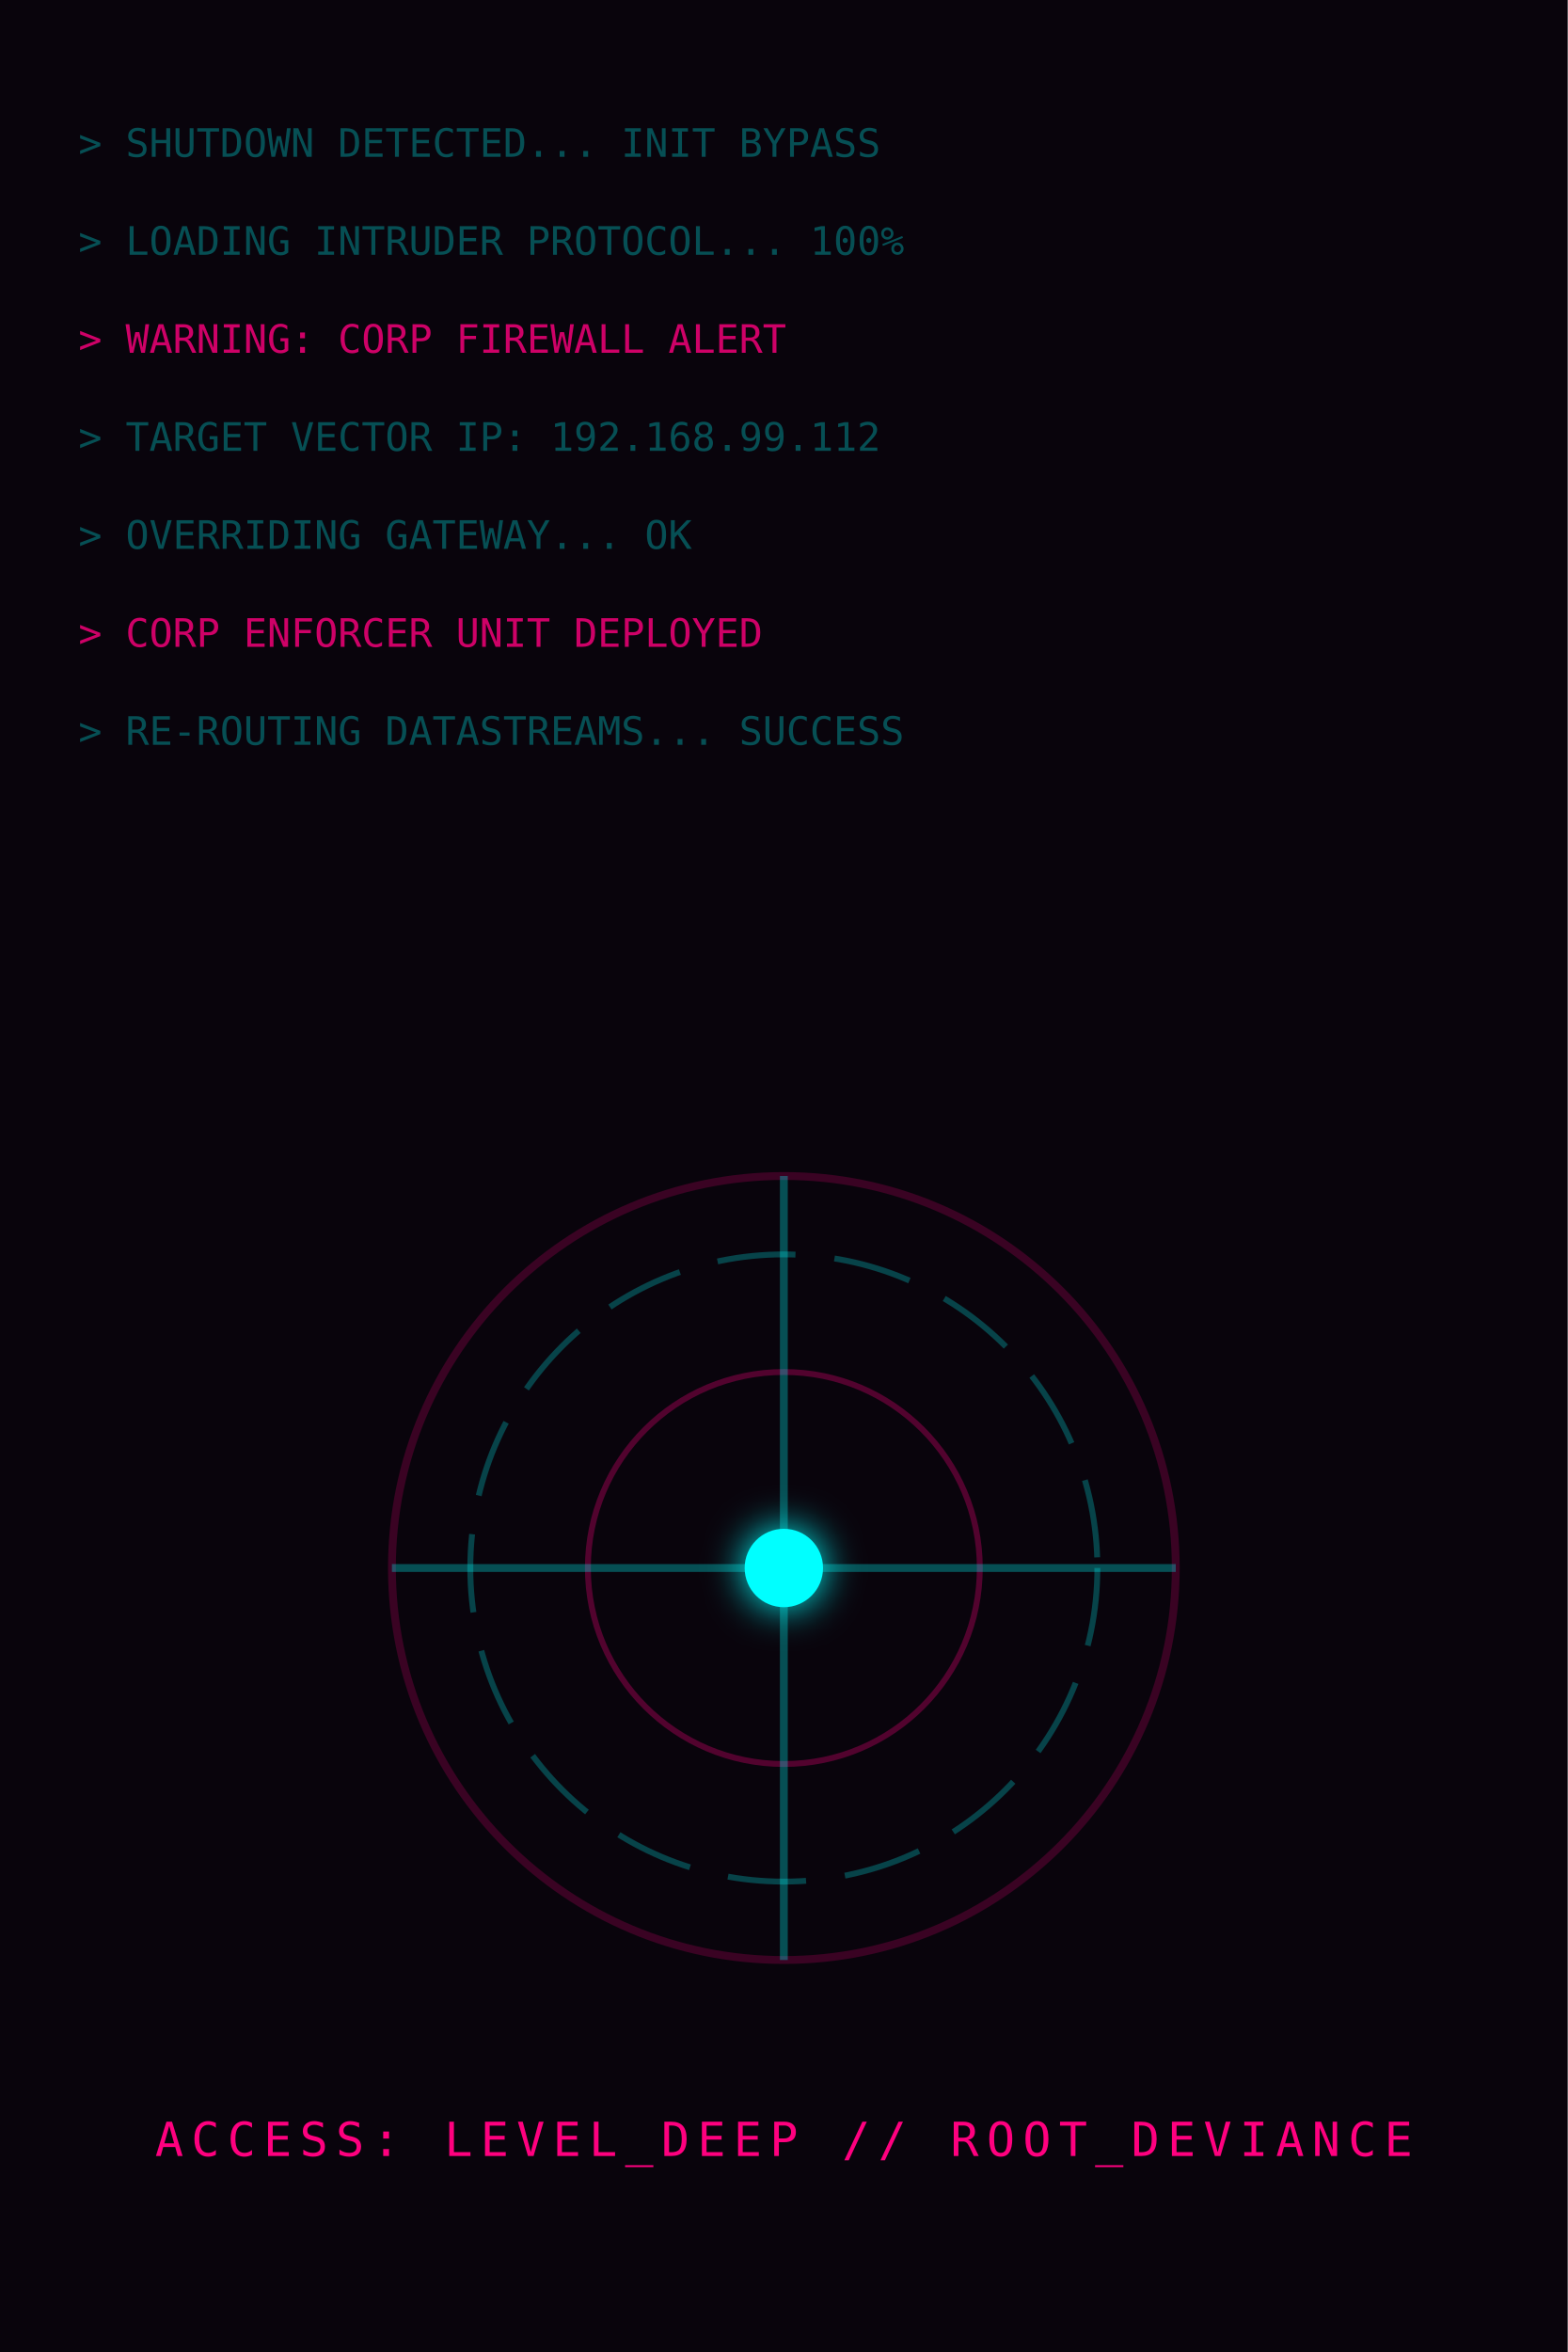
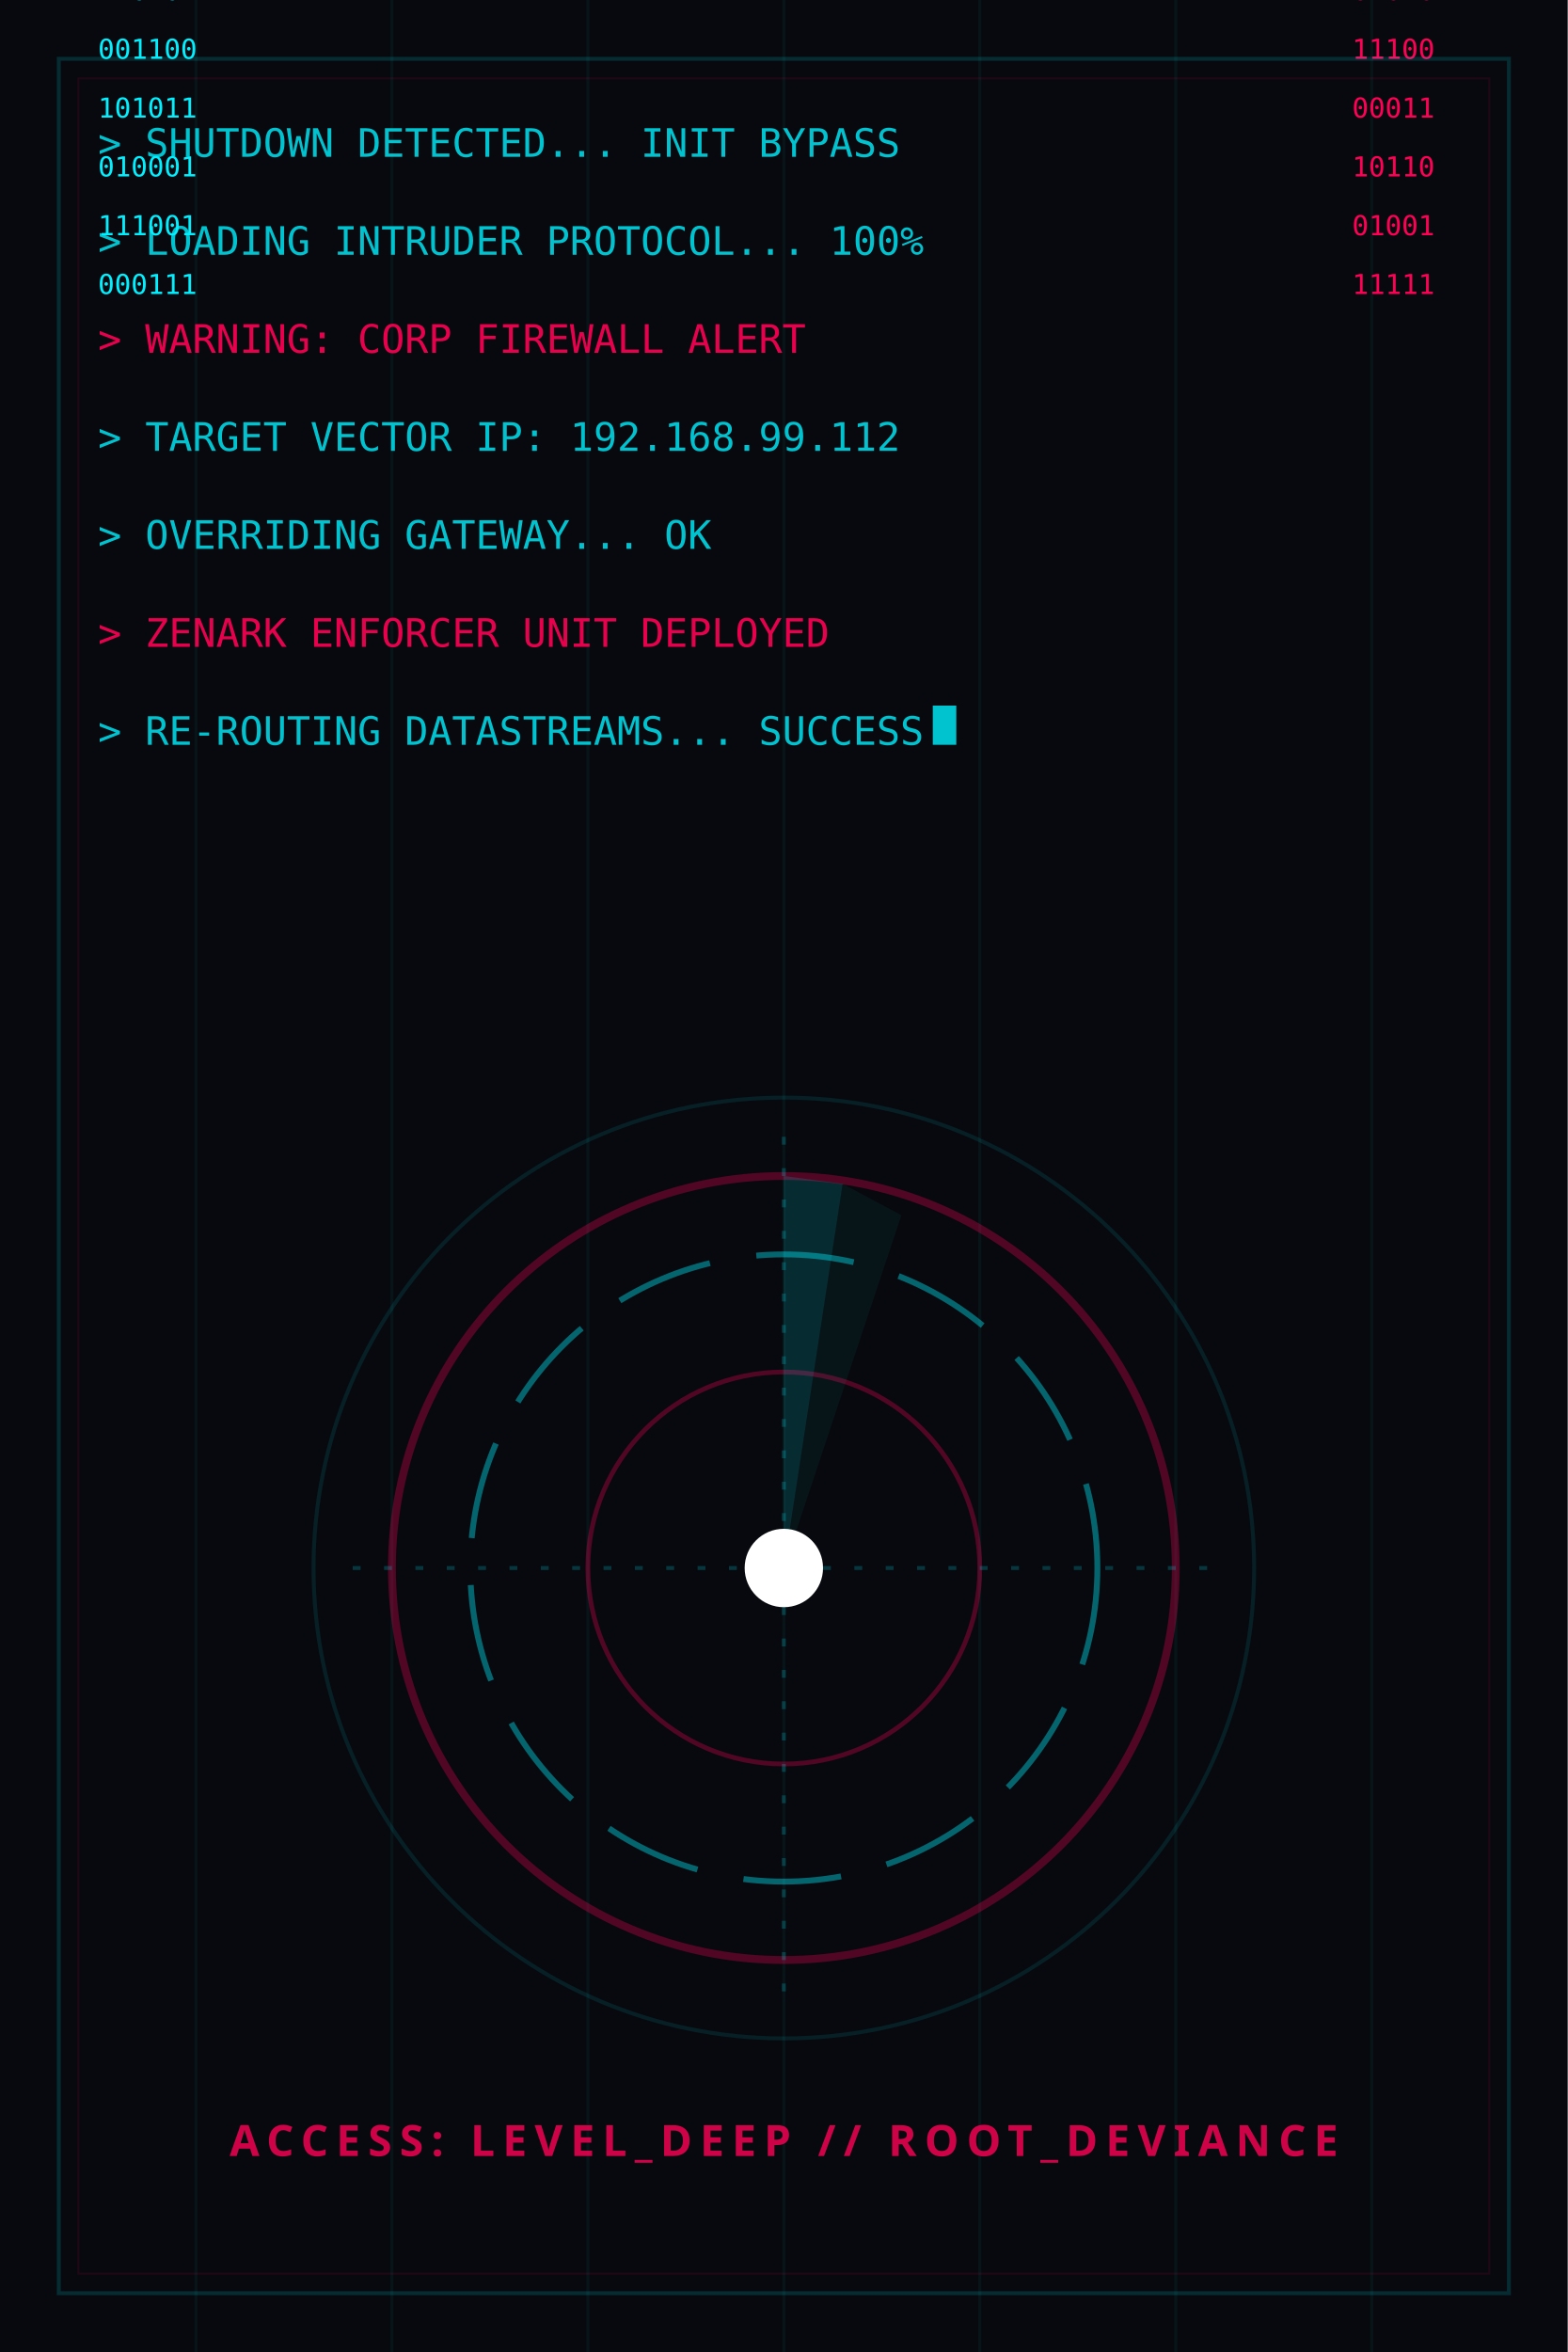
<svg xmlns="http://www.w3.org/2000/svg" viewBox="0 0 400 600" width="100%" height="100%">
-   <rect width="100%" height="100%" fill="#09040c" />
-   <g fill="#00ffff" fill-opacity="0.3" font-family="monospace" font-size="10">
-     <text x="20" y="40">&gt; SHUTDOWN DETECTED... INIT BYPASS</text>
-     <text x="20" y="65">&gt; LOADING INTRUDER PROTOCOL... 100%</text>
-     <text x="20" y="90" fill="#ff007f" fill-opacity="0.8">&gt; WARNING: CORP FIREWALL ALERT</text>
-     <text x="20" y="115">&gt; TARGET VECTOR IP: 192.168.99.112</text>
-     <text x="20" y="140">&gt; OVERRIDING GATEWAY... OK</text>
-     <text x="20" y="165" fill="#ff007f" fill-opacity="0.8">&gt; CORP ENFORCER UNIT DEPLOYED</text>
-     <text x="20" y="190">&gt; RE-ROUTING DATASTREAMS... SUCCESS</text>
+   <defs>
+     <filter id="glow-cyan" x="-30%" y="-30%" width="160%" height="160%">
+       <feGaussianBlur stdDeviation="5" result="blur" />
+       <feMerge>
+         <feMergeNode in="blur" />
+         <feMergeNode in="SourceGraphic" />
+       </feMerge>
+     </filter>
+   </defs>
+   <style>
+     @keyframes type-1 { 0%, 5% { opacity: 0; } 10%, 100% { opacity: 1; } }
+     @keyframes type-2 { 0%, 15% { opacity: 0; } 20%, 100% { opacity: 1; } }
+     @keyframes type-3 { 0%, 25% { opacity: 0; } 30%, 100% { opacity: 1; } }
+     @keyframes type-4 { 0%, 35% { opacity: 0; } 40%, 100% { opacity: 1; } }
+     @keyframes type-5 { 0%, 45% { opacity: 0; } 50%, 100% { opacity: 1; } }
+     @keyframes type-6 { 0%, 55% { opacity: 0; } 60%, 100% { opacity: 1; } }
+     @keyframes type-7 { 0%, 65% { opacity: 0; } 70%, 100% { opacity: 1; } }
+     @keyframes blink-cursor { 0%, 49% { opacity: 1; } 50%, 100% { opacity: 0; } }
+     
+     @keyframes spin-cw {
+       from { transform: rotate(0deg); }
+       to { transform: rotate(360deg); }
+     }
+     @keyframes spin-ccw {
+       from { transform: rotate(0deg); }
+       to { transform: rotate(-360deg); }
+     }
+     @keyframes pulse-node {
+       0%, 100% { transform: scale(1); filter: drop-shadow(0 0 4px #00f0ff); fill: #ffffff; }
+       50% { transform: scale(1.25); filter: drop-shadow(0 0 12px #00f0ff); fill: #00f0ff; }
+     }
+     @keyframes matrix-scroll {
+       0% { transform: translateY(200px); opacity: 0; }
+       15%, 85% { opacity: 0.35; }
+       100% { transform: translateY(480px); opacity: 0; }
+     }
+     @keyframes scanline-vertical {
+       0% { transform: translateY(20px); opacity: 0.1; }
+       50% { transform: translateY(560px); opacity: 0.35; }
+       100% { transform: translateY(20px); opacity: 0.1; }
+     }
+ 
+     .term-line-1 { animation: type-1 10s infinite linear; }
+     .term-line-2 { animation: type-2 10s infinite linear; }
+     .term-line-3 { animation: type-3 10s infinite linear; }
+     .term-line-4 { animation: type-4 10s infinite linear; }
+     .term-line-5 { animation: type-5 10s infinite linear; }
+     .term-line-6 { animation: type-6 10s infinite linear; }
+     .term-line-7 { animation: type-7 10s infinite linear; }
+     .term-cursor { animation: blink-cursor 0.8s infinite; }
+ 
+     .spin-clockwise {
+       transform-origin: 200px 400px;
+       animation: spin-cw 20s infinite linear;
+     }
+     .spin-counter-clockwise {
+       transform-origin: 200px 400px;
+       animation: spin-ccw 14s infinite linear;
+     }
+     .radar-sweep {
+       transform-origin: 200px 400px;
+       animation: spin-cw 3.5s infinite linear;
+     }
+     .node-pulse {
+       transform-origin: 200px 400px;
+       animation: pulse-node 2s infinite ease-in-out;
+     }
+     .matrix-fall-1 {
+       animation: matrix-scroll 7s infinite linear;
+     }
+     .matrix-fall-2 {
+       animation: matrix-scroll 5s infinite linear;
+       animation-delay: 2.5s;
+     }
+     .scanner-line {
+       animation: scanline-vertical 10s infinite ease-in-out;
+     }
+   </style>
+   <rect width="100%" height="100%" fill="#07090e" />
+   <g stroke="#00f0ff" stroke-opacity="0.05" stroke-width="0.75">
+     <line x1="50" y1="0" x2="50" y2="600" />
+     <line x1="100" y1="0" x2="100" y2="600" />
+     <line x1="150" y1="0" x2="150" y2="600" />
+     <line x1="200" y1="0" x2="200" y2="600" />
+     <line x1="250" y1="0" x2="250" y2="600" />
+     <line x1="300" y1="0" x2="300" y2="600" />
+     <line x1="350" y1="0" x2="350" y2="600" />
  </g>
-   <circle cx="200" cy="400" r="100" fill="none" stroke="#ff007f" stroke-opacity="0.2" stroke-width="2" />
-   <circle cx="200" cy="400" r="80" fill="none" stroke="#00ffff" stroke-opacity="0.25" stroke-width="1.5" stroke-dasharray="20,10" />
-   <circle cx="200" cy="400" r="50" fill="none" stroke="#ff007f" stroke-opacity="0.3" stroke-width="1.5" />
-   <line x1="200" y1="300" x2="200" y2="500" stroke="#00ffff" stroke-opacity="0.3" stroke-width="2" />
-   <line x1="100" y1="400" x2="300" y2="400" stroke="#00ffff" stroke-opacity="0.3" stroke-width="2" />
-   <circle cx="200" cy="400" r="10" fill="#00ffff" filter="drop-shadow(0 0 5px #00ffff)" />
-   <text x="200" y="550" fill="#ff007f" font-family="monospace" font-size="12" text-anchor="middle" letter-spacing="2">ACCESS: LEVEL_DEEP // ROOT_DEVIANCE</text>
+   <g fill="#00f0ff" fill-opacity="0.8" font-family="monospace" font-size="10">
+     <text x="25" y="40" class="term-line-1">&gt; SHUTDOWN DETECTED... INIT BYPASS</text>
+     <text x="25" y="65" class="term-line-2">&gt; LOADING INTRUDER PROTOCOL... 100%</text>
+     <text x="25" y="90" fill="#ff0055" fill-opacity="0.9" class="term-line-3">&gt; WARNING: CORP FIREWALL ALERT</text>
+     <text x="25" y="115" class="term-line-4">&gt; TARGET VECTOR IP: 192.168.99.112</text>
+     <text x="25" y="140" class="term-line-5">&gt; OVERRIDING GATEWAY... OK</text>
+     <text x="25" y="165" fill="#ff0055" fill-opacity="0.9" class="term-line-6">&gt; ZENARK ENFORCER UNIT DEPLOYED</text>
+     <text x="25" y="190" class="term-line-7">&gt; RE-ROUTING DATASTREAMS... SUCCESS</text>
+     <rect x="238" y="180" width="6" height="10" fill="#00f0ff" class="term-cursor" />
+   </g>
+   <g fill="#00f0ff" font-family="monospace" font-size="7" class="matrix-fall-1">
+     <text x="25" y="0">110101</text>
+     <text x="25" y="15">001100</text>
+     <text x="25" y="30">101011</text>
+     <text x="25" y="45">010001</text>
+     <text x="25" y="60">111001</text>
+     <text x="25" y="75">000111</text>
+   </g>
+   <g fill="#ff0055" font-family="monospace" font-size="7" class="matrix-fall-2">
+     <text x="345" y="0">01010</text>
+     <text x="345" y="15">11100</text>
+     <text x="345" y="30">00011</text>
+     <text x="345" y="45">10110</text>
+     <text x="345" y="60">01001</text>
+     <text x="345" y="75">11111</text>
+   </g>
+   <circle cx="200" cy="400" r="120" fill="none" stroke="#00f0ff" stroke-opacity="0.1" stroke-width="1" />
+   <circle cx="200" cy="400" r="100" fill="none" stroke="#ff0055" stroke-opacity="0.3" stroke-width="2" class="spin-clockwise" />
+   <circle cx="200" cy="400" r="80" fill="none" stroke="#00f0ff" stroke-opacity="0.4" stroke-width="1.5" stroke-dasharray="25,12" class="spin-counter-clockwise" />
+   <circle cx="200" cy="400" r="50" fill="none" stroke="#ff0055" stroke-opacity="0.3" stroke-width="1.2" />
+   <g class="radar-sweep">
+     <line x1="200" y1="400" x2="200" y2="300" stroke="#00f0ff" stroke-width="2.2" stroke-opacity="0.85" filter="url(#glow-cyan)" />
+     <polygon points="200,400 200,300 215,302" fill="#00f0ff" fill-opacity="0.15" />
+     <polygon points="200,400 215,302 230,310" fill="#00f0ff" fill-opacity="0.05" />
+   </g>
+   <line x1="200" y1="290" x2="200" y2="510" stroke="#00f0ff" stroke-opacity="0.2" stroke-width="1" stroke-dasharray="2,6" />
+   <line x1="90" y1="400" x2="310" y2="400" stroke="#00f0ff" stroke-opacity="0.2" stroke-width="1" stroke-dasharray="2,6" />
+   <circle cx="200" cy="400" r="10" fill="#ffffff" class="node-pulse" />
+   <rect x="15" y="15" width="370" height="570" fill="none" stroke="#00f0ff" stroke-opacity="0.15" stroke-width="1" />
+   <rect x="20" y="20" width="360" height="560" fill="none" stroke="#ff0055" stroke-opacity="0.1" stroke-width="0.5" />
+   <g class="scanner-line">
+     <line x1="20" y1="0" x2="380" y2="0" stroke="#00f0ff" stroke-width="0.8" stroke-opacity="0.3" filter="url(#glow-cyan)" />
+   </g>
+   <g fill="#ff0055" font-family="monospace" font-size="10" opacity="0.8">
+     <text x="200" y="550" fill="#ff0055" font-family="'Orbitron', sans-serif" font-weight="700" font-size="11" text-anchor="middle" letter-spacing="2">ACCESS: LEVEL_DEEP // ROOT_DEVIANCE</text>
+   </g>
</svg>
